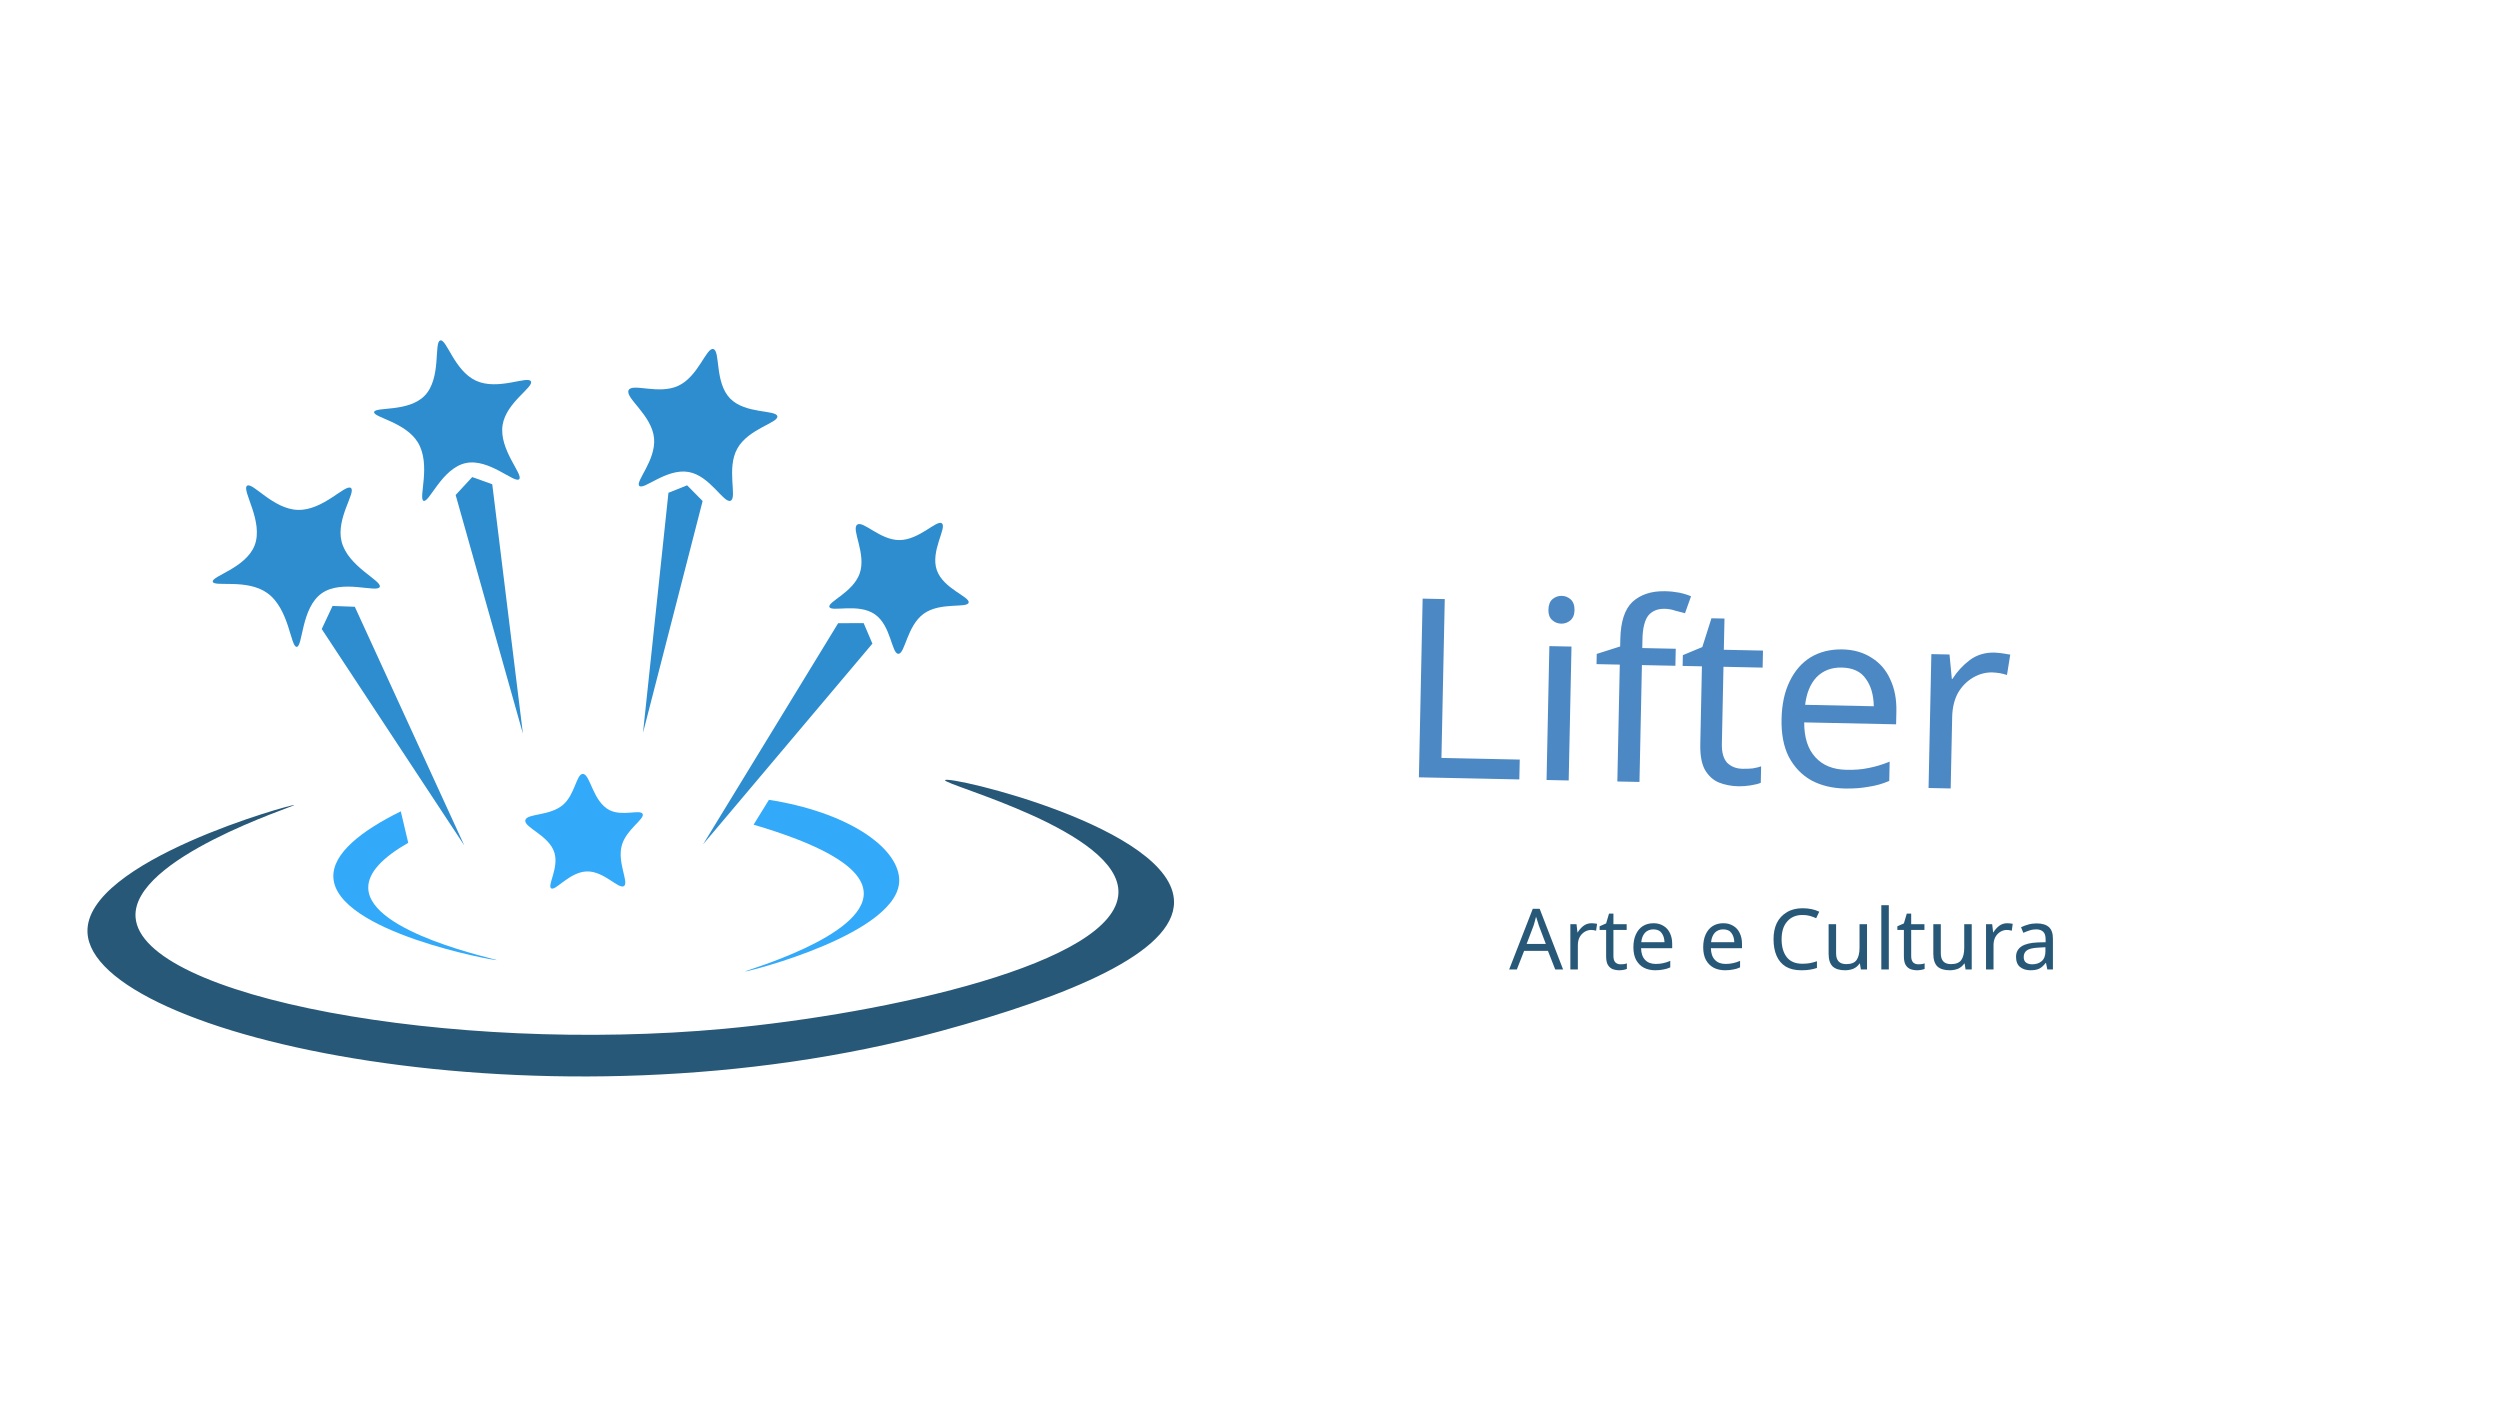
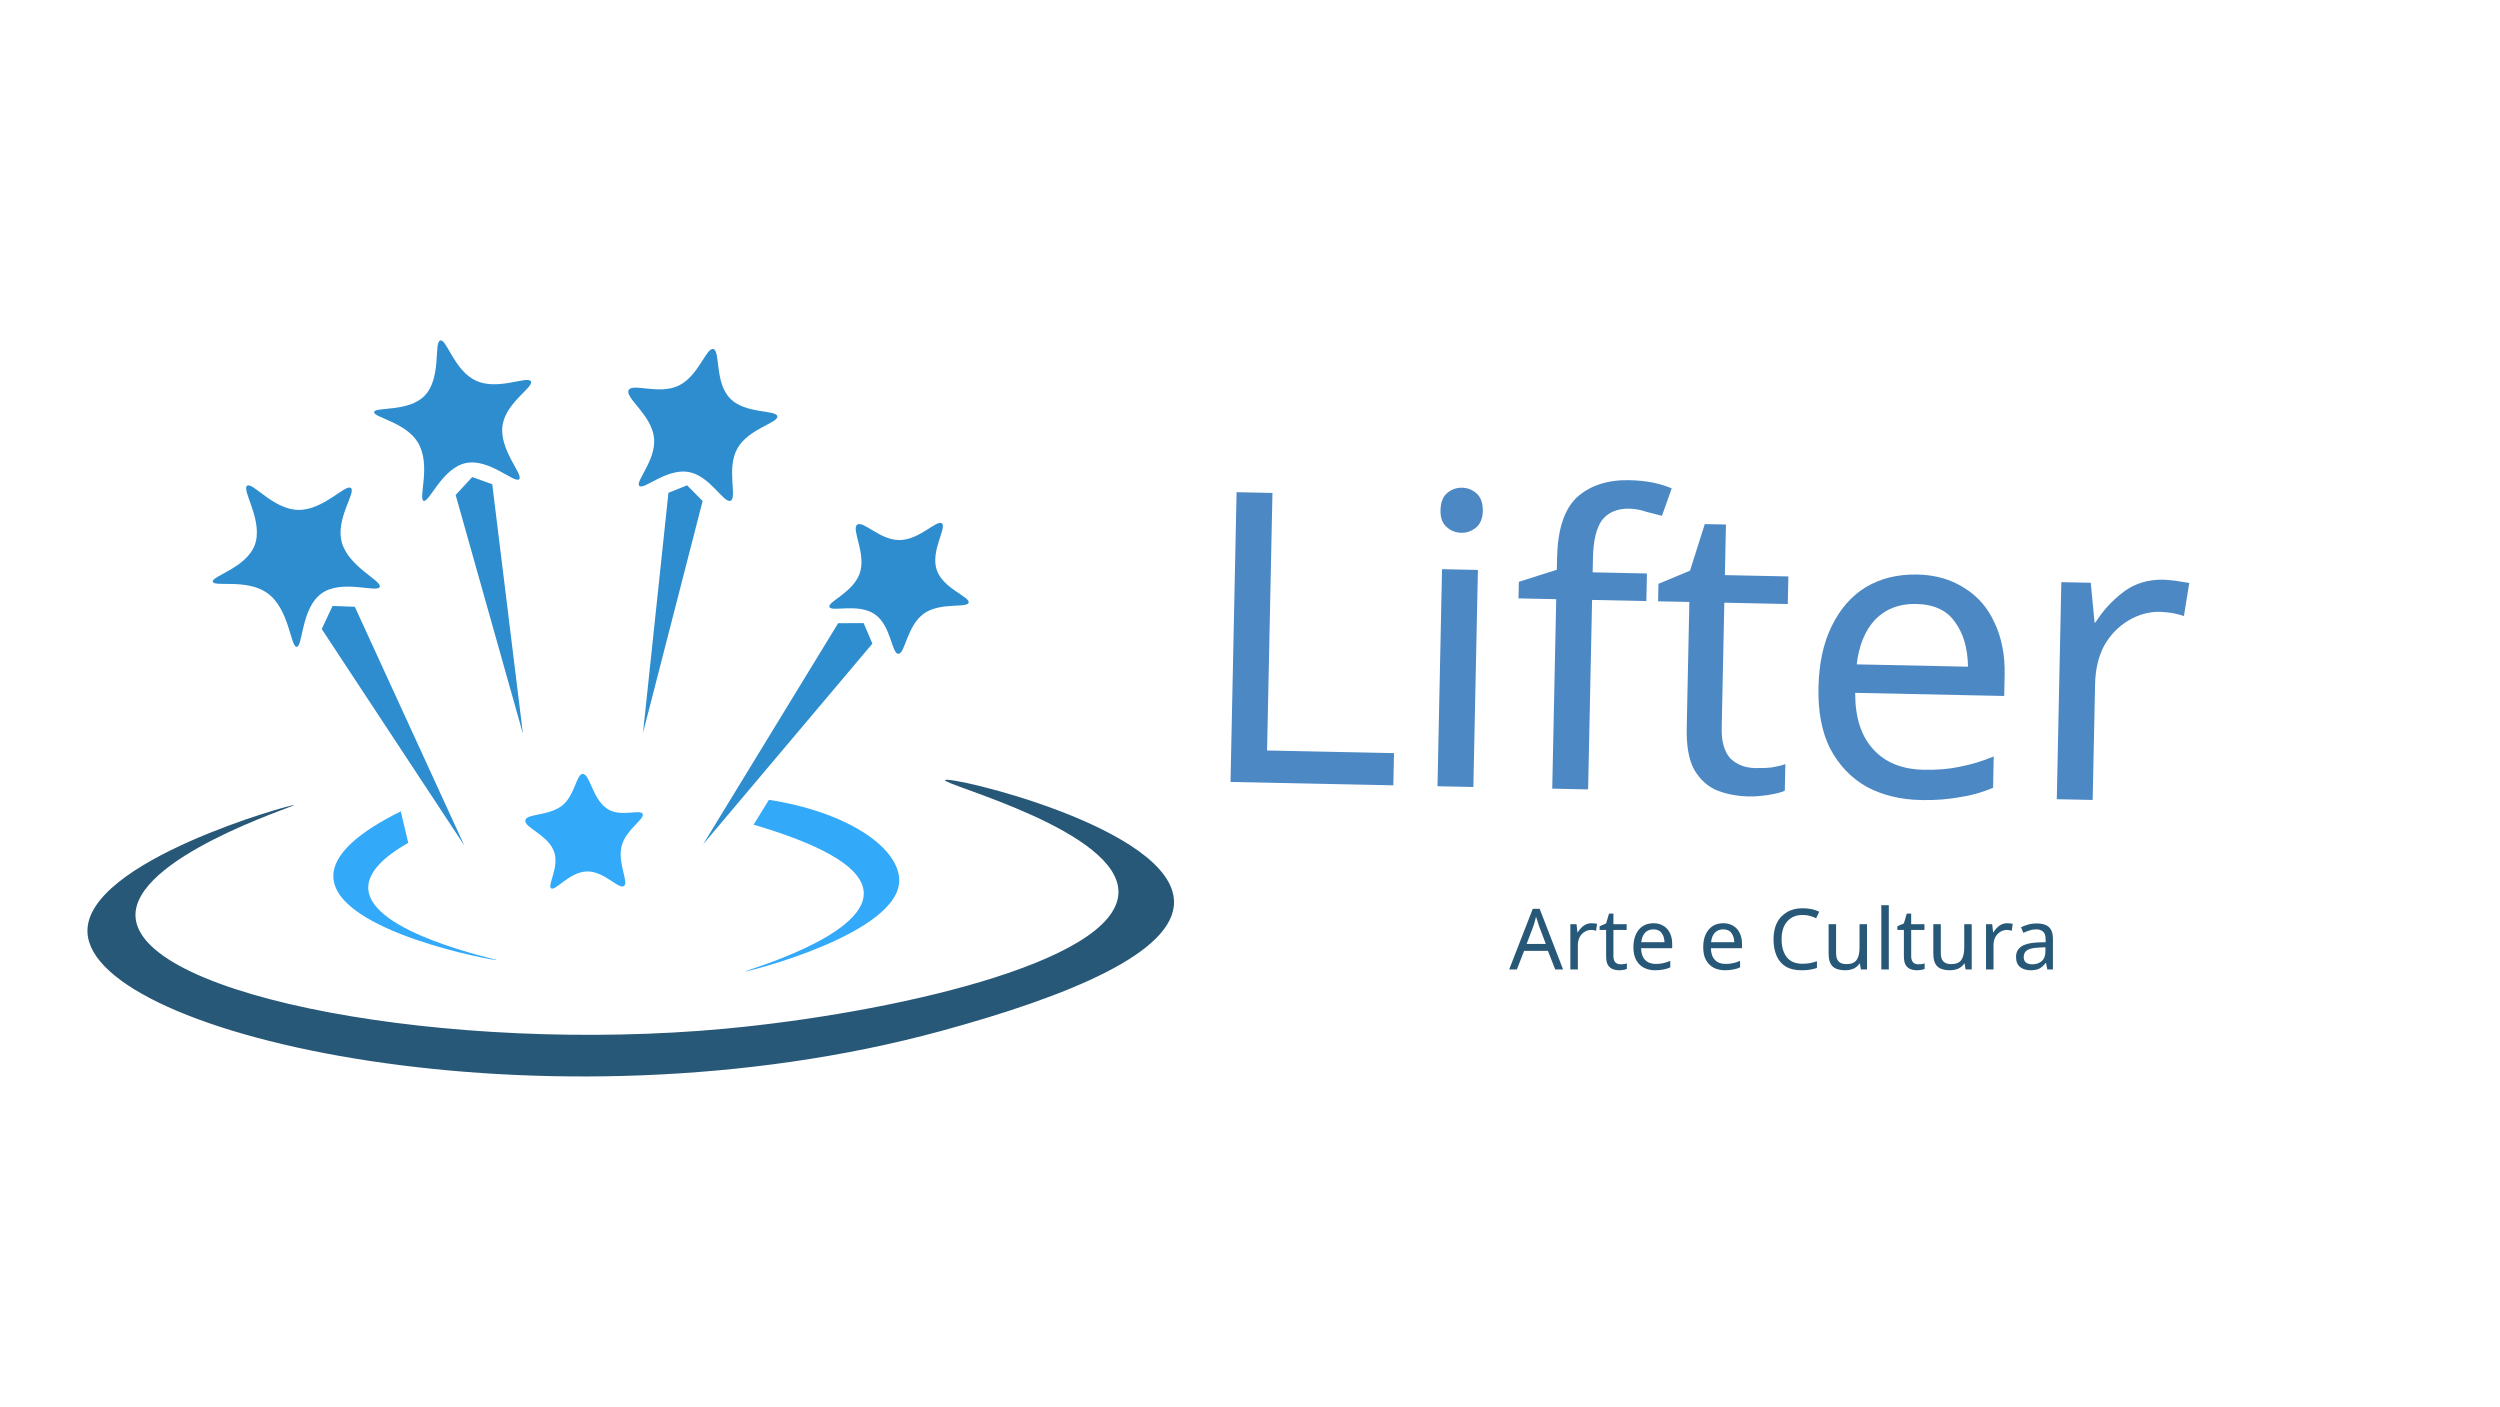
<svg xmlns="http://www.w3.org/2000/svg" id="Agrupar_1" data-name="Agrupar 1" width="2973" height="1673" viewBox="0 0 2973 1673">
  <defs>
    <style>
      .cls-1, .cls-5 {
        font-size: 6.89px;
        text-anchor: middle;
-         font-family: DARKLINOS;
      }

      .cls-1 {
        fill: #4c88c4;
+         font-family: Philosopher;
      }

      .cls-2 {
        fill: #33a9f9;
      }

      .cls-2, .cls-3, .cls-4 {
        fill-rule: evenodd;
      }

      .cls-3, .cls-5 {
        fill: #275878;
      }

      .cls-4 {
        fill: #2d8dcf;
      }
+ 
+       .cls-5 {
+         font-family: DARKLINOS;
+       }
    </style>
  </defs>
-   <text id="Lifter" class="cls-1" transform="matrix(43.183, 0.904, -0.904, 43.177, 2024.889, 931.461)">
+   <text id="Lifter" class="cls-1" transform="matrix(70.01, 1.465, -1.465, 70.001, 2010.56, 941.307)">
    <tspan x="0">Lifter</tspan>
  </text>
  <path id="Forma_1" data-name="Forma 1" class="cls-2" d="M485.473,1002.25q-4.422-18.7-8.844-37.385c-47.05,23.174-81.245,50.085-80.2,78.185,2.428,65.35,194.08,99.97,194.44,98.74,0.32-1.09-151.418-32.34-152.933-85.53C437.4,1037.37,455.853,1019.24,485.473,1002.25Z" />
  <path id="Forma_2" data-name="Forma 2" class="cls-2" d="M896.177,980.7l18.236-29.534c91.847,14.305,152.677,55.216,154.9,93.846,3.72,64.61-182.9,111.51-183.372,110.26-0.421-1.11,143.072-41.38,141.232-93.71C1026.02,1028.82,968.53,1002.03,896.177,980.7Z" />
  <path id="Forma_3" data-name="Forma 3" class="cls-3" d="M350.049,957.311c-0.8-1.711-249.407,66.719-246.019,151.4,4.963,124.06,549.282,244.21,1014.77,117.43,153.04-41.68,277.42-93.26,277.36-153.33-0.08-88.448-269.88-151.464-272.28-145.025-2.14,5.72,208.98,60.533,206.15,134.355-3.19,83.41-275.22,143.37-468.5,161.26-325.975,30.16-693.581-37.73-700.327-132.6C156.216,1020.65,350.759,958.837,350.049,957.311Z" />
  <g id="s1">
    <path id="Forma_10" data-name="Forma 10" class="cls-4" d="M1027.06,741.043l-30.315.045q-80.322,131.5-160.646,263,100.674-119.348,201.351-238.7Q1032.245,753.216,1027.06,741.043Z" />
    <path id="Forma_7" data-name="Forma 7" class="cls-4" d="M1022.17,682.419c-8.14,22.224-38.013,33.273-35.825,39.372,2.28,6.353,34.4-4.937,54.105,8.773,19.27,13.4,19.82,46.762,27.84,46.955,7.99,0.193,10.21-33.343,30.25-47.728,19.72-14.146,51.44-6.243,53.33-13.107,1.92-6.983-30.03-16.467-37.79-38.605-7.95-22.7,12.35-50.755,5.99-55.694-6.06-4.706-26.73,19.818-50.54,19.872-23,.052-43.1-23.481-50.12-18.32C1011.89,629.463,1030.82,658.8,1022.17,682.419Z" />
  </g>
  <g id="s1_copiar" data-name="s1 copiar">
    <path id="Forma_6" data-name="Forma 6" class="cls-4" d="M817.1,577.135L794.921,586Q779.785,728.74,764.649,871.479,800.1,733.653,835.555,595.827Z" />
    <path id="Forma_10_copiar" data-name="Forma 10 copiar" class="cls-4" d="M395.473,720.6q-6.432,13.726-12.867,27.451,84.767,128.682,169.533,257.368Q487.031,863.49,421.924,721.568Z" />
    <path id="Forma_7-2" data-name="Forma 7" class="cls-4" d="M777.837,521.4c2.238,26.179-22.641,51.309-17.577,56.419,5.275,5.323,32.3-21.1,58.561-16.55,25.671,4.45,41.877,37.759,50.035,34.192,8.138-3.557-5.366-38.341,8.055-62.216,13.2-23.48,48.824-30.405,47.5-38.2-1.343-7.927-37.938-2.486-56.129-21.123-18.655-19.111-11.383-56.864-20.1-58.85-8.306-1.892-17.6,32.478-41.53,43.7-23.118,10.839-54.389-3.409-59.033,5.076C742.648,472.935,775.457,493.582,777.837,521.4Z" />
  </g>
  <g id="s3_copiar" data-name="s3 copiar">
    <path id="Forma_10-2" data-name="Forma 10" class="cls-4" d="M561.549,567.337l-19.691,21.3q40,141.9,79.991,283.809-18.231-148.282-36.46-296.566Z" />
    <path id="Forma_11" data-name="Forma 11" class="cls-4" d="M553.78,550.709c-28.125,6.087-43.4,47.41-50.053,44.866-6.588-2.518,9.35-43.072-6.845-69.523-14.818-24.2-52.959-29.688-51.966-36.036,1.019-6.511,40.49.35,59.842-19.2,20.632-20.845,10.9-64.151,18.921-66.008,7.44-1.723,16.684,36.006,42.238,47.885,26.159,12.16,61.7-6.219,65.445.82,3.628,6.818-29.3,24.979-33.641,51.724-4.745,29.234,25.061,59.267,19.677,64.629C611.939,575.3,581.442,544.722,553.78,550.709Z" />
  </g>
  <g id="s2">
    <path id="Forma_9" data-name="Forma 9" class="cls-2" d="M697.924,1036.31c20.385-.53,37.937,21.71,44.149,17.37,6.122-4.28-8.5-28.37-2.474-48.92,5.461-18.605,27.475-30.985,24.629-36.866-2.759-5.7-24.129,3.264-39.408-4.5-20.1-10.221-22.866-43.269-31.829-43.067-7.426.167-9.316,24.441-23.231,36.593-15.756,13.759-43.232,10.251-45.018,18.407C622.8,984.2,653.1,993.2,659.37,1014.2c5.314,17.8-8.7,38.87-3.949,42.2C660.492,1059.95,677.3,1036.85,697.924,1036.31Z" />
  </g>
  <g id="s3">
    <path id="Forma_11-2" data-name="Forma 11" class="cls-4" d="M382.568,705.582c-24.545,17.375-22.294,63.361-29.736,63.643-7.366.278-8.661-45.242-35.072-64.038-24.164-17.2-63.082-6.846-64.729-13.356-1.689-6.677,39.072-16.252,49.665-42.98,11.293-28.494-15.81-66.143-8.859-71.215,6.447-4.7,30.8,27.783,60.233,28.734,30.133,0.974,56.772-31.257,63.258-26.024,6.281,5.068-17.936,36.021-11.149,63.512,7.419,30.051,48.383,46.714,45.4,54.075C448.563,705.4,406.71,688.493,382.568,705.582Z" />
  </g>
  <text id="Arte_e_Cultura" data-name="Arte e Cultura" class="cls-5" transform="translate(2122.053 1152.925) scale(14.616 14.614)">
    <tspan x="0">Arte e Cultura</tspan>
  </text>
</svg>
